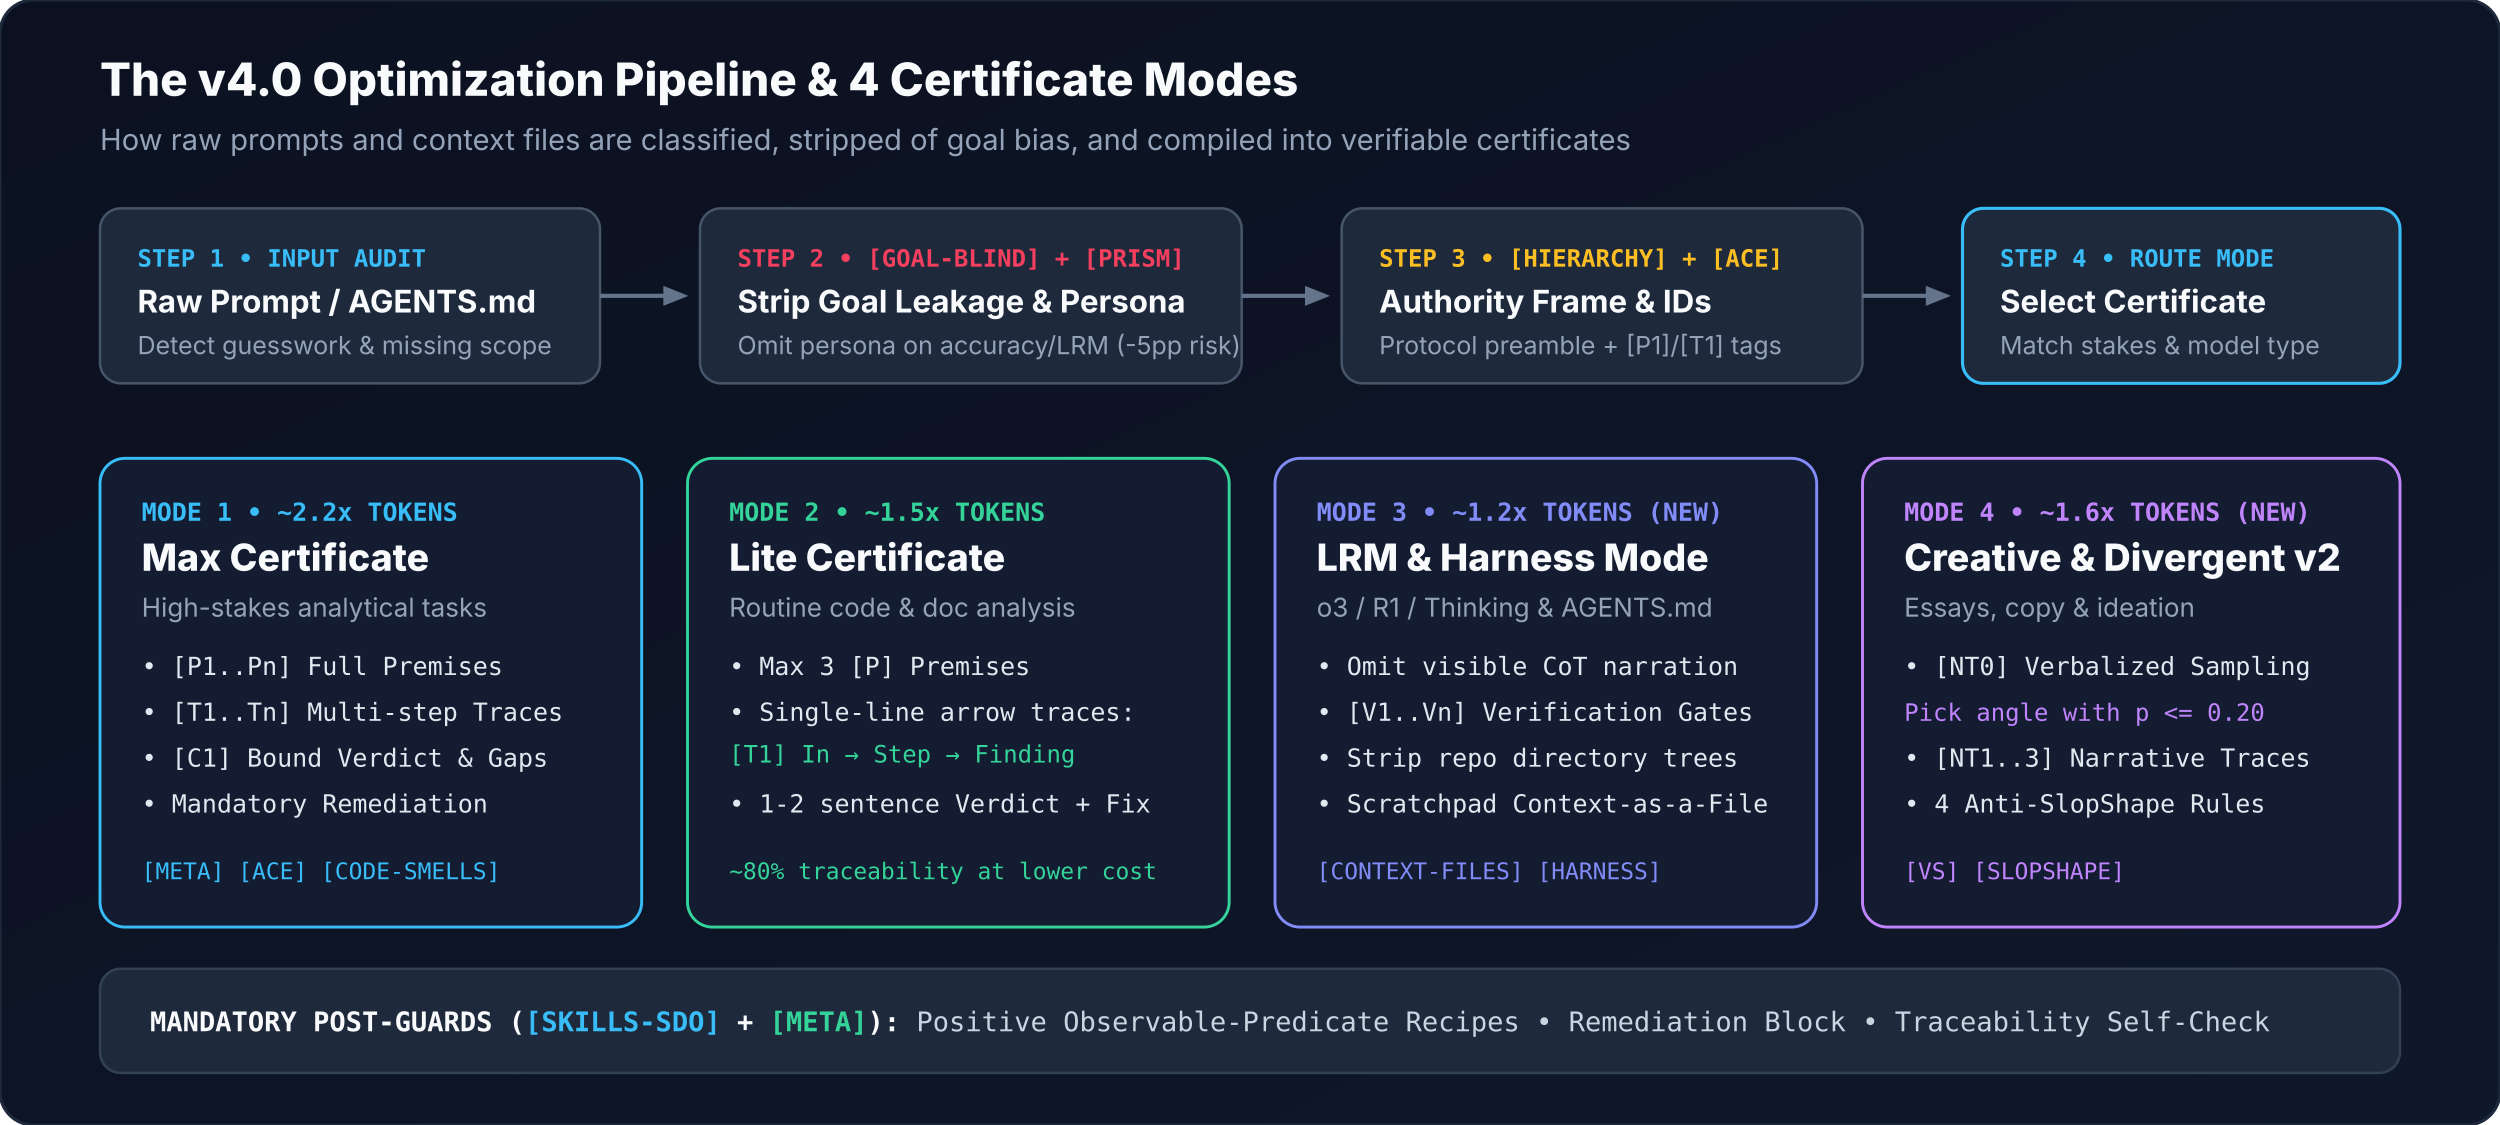
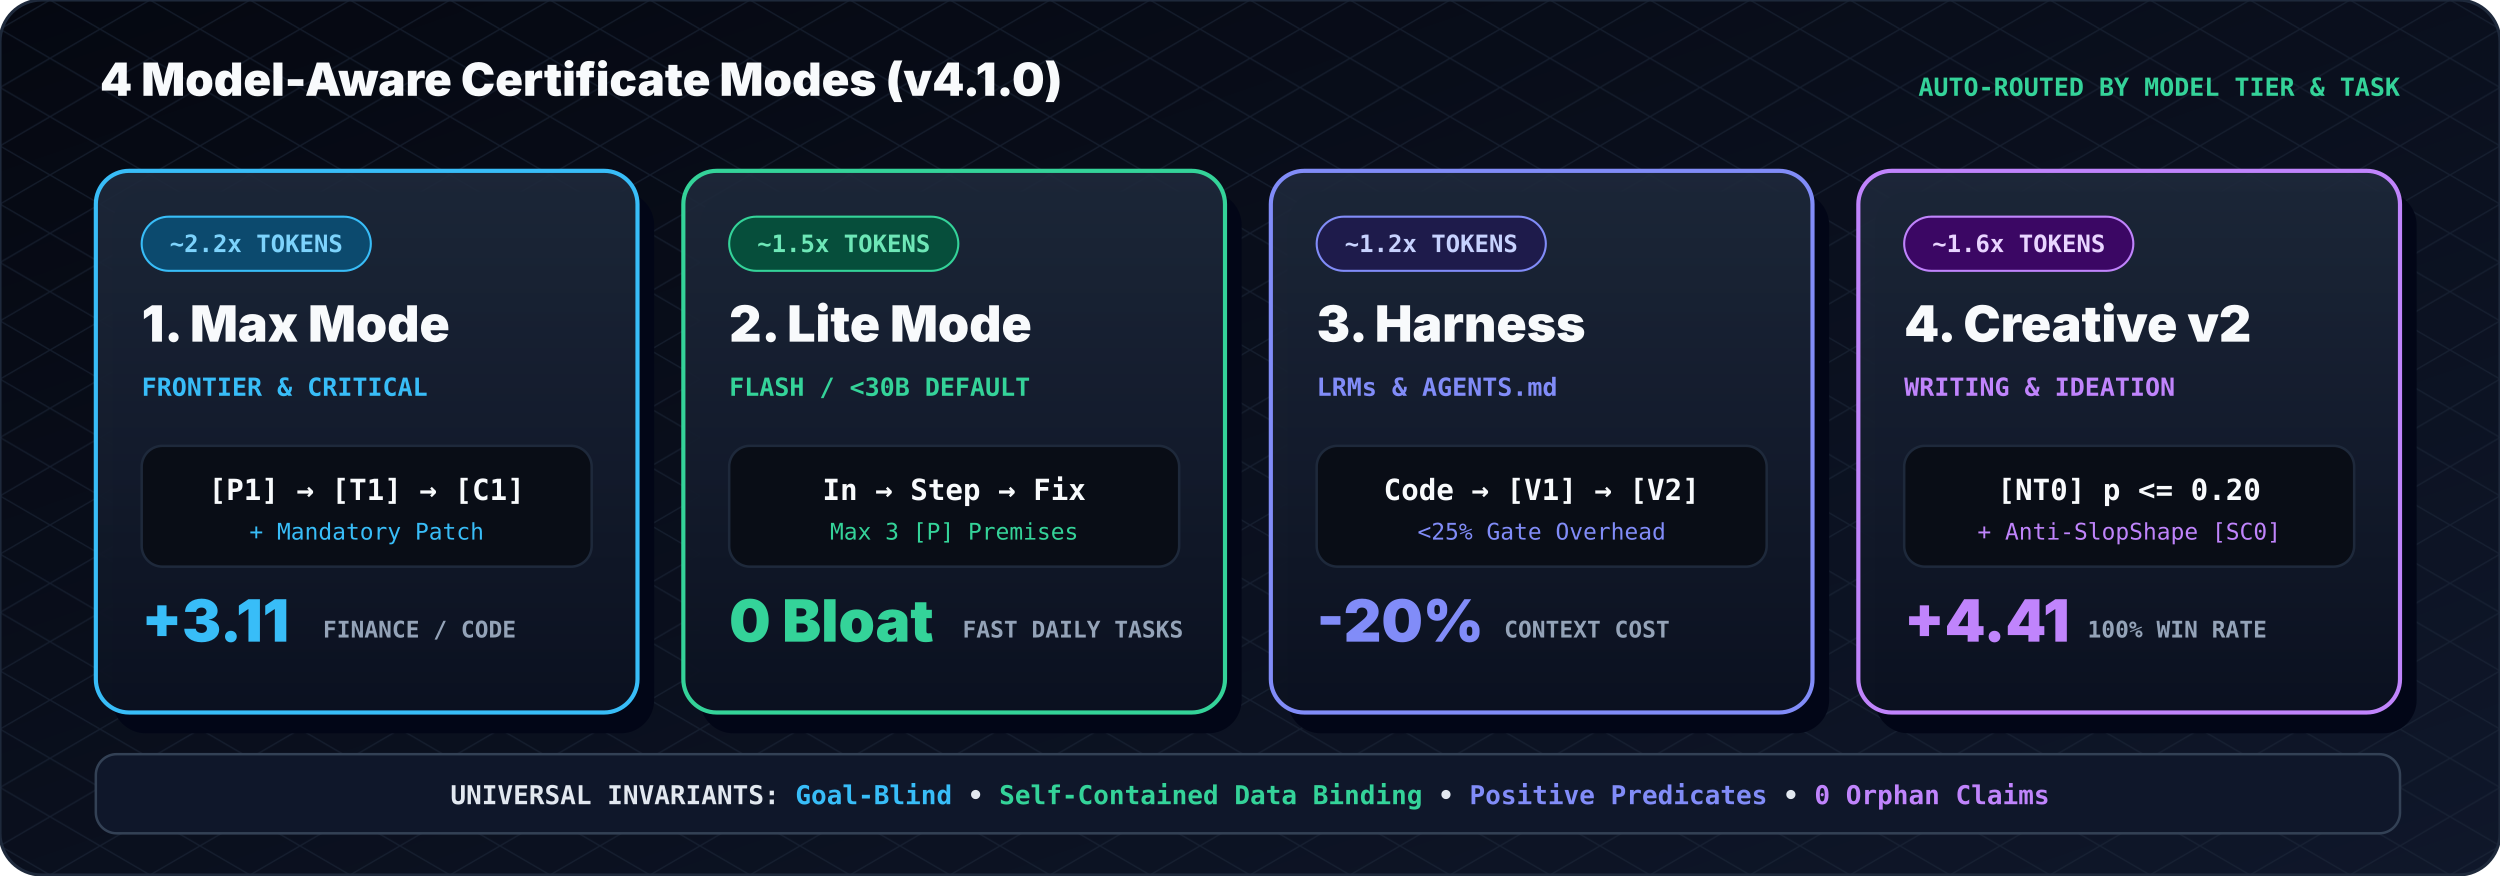
- <svg xmlns="http://www.w3.org/2000/svg" viewBox="0 0 1200 540" width="100%" height="100%">
+ <svg xmlns="http://www.w3.org/2000/svg" viewBox="0 0 1200 420" width="100%" height="100%">
  <defs>
    <linearGradient id="bg2" x1="0%" y1="0%" x2="100%" y2="100%">
-       <stop offset="0%" stop-color="#0B1120" />
+       <stop offset="0%" stop-color="#050811" />
      <stop offset="100%" stop-color="#0F172A" />
    </linearGradient>
-     <marker id="arrow" viewBox="0 0 10 10" refX="8" refY="5" markerWidth="6" markerHeight="6" orient="auto-start-reverse">
-       <path d="M 0 1 L 10 5 L 0 9 z" fill="#64748B" />
-     </marker>
+     <linearGradient id="cardGrad" x1="0%" y1="0%" x2="0%" y2="100%">
+       <stop offset="0%" stop-color="#1E293B" stop-opacity="0.9" />
+       <stop offset="100%" stop-color="#0B1120" stop-opacity="0.96" />
+     </linearGradient>
+     <pattern id="isoGrid2" width="48" height="28" patternUnits="userSpaceOnUse">
+       <path d="M 24 0 L 48 14 L 24 28 L 0 14 Z" fill="none" stroke="#1E293B" stroke-width="0.7" />
+     </pattern>
  </defs>
-   <rect width="1200" height="540" rx="16" fill="url(#bg2)" stroke="#1E293B" stroke-width="1.5" />
-   <text x="48" y="46" font-family="-apple-system, BlinkMacSystemFont, 'Segoe UI', sans-serif" font-size="22" font-weight="800" fill="#F8FAFC">The v4.0 Optimization Pipeline &amp; 4 Certificate Modes</text>
-   <text x="48" y="72" font-family="-apple-system, BlinkMacSystemFont, 'Segoe UI', sans-serif" font-size="14" fill="#94A3B8">How raw prompts and context files are classified, stripped of goal bias, and compiled into verifiable certificates</text>
-   <rect x="48" y="100" width="240" height="84" rx="10" fill="#1E293B" stroke="#475569" stroke-width="1.2" />
-   <text x="66" y="128" font-family="ui-monospace, SFMono-Regular, monospace" font-size="11.5" font-weight="700" fill="#38BDF8">STEP 1 • INPUT AUDIT</text>
-   <text x="66" y="150" font-family="-apple-system, BlinkMacSystemFont, sans-serif" font-size="15" font-weight="700" fill="#F8FAFC">Raw Prompt / AGENTS.md</text>
-   <text x="66" y="170" font-family="-apple-system, BlinkMacSystemFont, sans-serif" font-size="12" fill="#94A3B8">Detect guesswork &amp; missing scope</text>
-   <line x1="288" y1="142" x2="328" y2="142" stroke="#64748B" stroke-width="2" marker-end="url(#arrow)" />
-   <rect x="336" y="100" width="260" height="84" rx="10" fill="#1E293B" stroke="#475569" stroke-width="1.2" />
-   <text x="354" y="128" font-family="ui-monospace, SFMono-Regular, monospace" font-size="11.5" font-weight="700" fill="#F43F5E">STEP 2 • [GOAL-BLIND] + [PRISM]</text>
-   <text x="354" y="150" font-family="-apple-system, BlinkMacSystemFont, sans-serif" font-size="15" font-weight="700" fill="#F8FAFC">Strip Goal Leakage &amp; Persona</text>
-   <text x="354" y="170" font-family="-apple-system, BlinkMacSystemFont, sans-serif" font-size="12" fill="#94A3B8">Omit persona on accuracy/LRM (-5pp risk)</text>
-   <line x1="596" y1="142" x2="636" y2="142" stroke="#64748B" stroke-width="2" marker-end="url(#arrow)" />
-   <rect x="644" y="100" width="250" height="84" rx="10" fill="#1E293B" stroke="#475569" stroke-width="1.2" />
-   <text x="662" y="128" font-family="ui-monospace, SFMono-Regular, monospace" font-size="11.5" font-weight="700" fill="#FBBF24">STEP 3 • [HIERARCHY] + [ACE]</text>
-   <text x="662" y="150" font-family="-apple-system, BlinkMacSystemFont, sans-serif" font-size="15" font-weight="700" fill="#F8FAFC">Authority Frame &amp; IDs</text>
-   <text x="662" y="170" font-family="-apple-system, BlinkMacSystemFont, sans-serif" font-size="12" fill="#94A3B8">Protocol preamble + [P1]/[T1] tags</text>
-   <line x1="894" y1="142" x2="934" y2="142" stroke="#64748B" stroke-width="2" marker-end="url(#arrow)" />
-   <rect x="942" y="100" width="210" height="84" rx="10" fill="#1E293B" stroke="#38BDF8" stroke-width="1.5" />
-   <text x="960" y="128" font-family="ui-monospace, SFMono-Regular, monospace" font-size="11.5" font-weight="700" fill="#38BDF8">STEP 4 • ROUTE MODE</text>
-   <text x="960" y="150" font-family="-apple-system, BlinkMacSystemFont, sans-serif" font-size="15" font-weight="700" fill="#F8FAFC">Select Certificate</text>
-   <text x="960" y="170" font-family="-apple-system, BlinkMacSystemFont, sans-serif" font-size="12" fill="#94A3B8">Match stakes &amp; model type</text>
-   <rect x="48" y="220" width="260" height="225" rx="12" fill="#131C31" stroke="#38BDF8" stroke-width="1.4" />
-   <text x="68" y="250" font-family="ui-monospace, SFMono-Regular, monospace" font-size="12" font-weight="700" fill="#38BDF8">MODE 1 • ~2.2x TOKENS</text>
-   <text x="68" y="274" font-family="-apple-system, BlinkMacSystemFont, sans-serif" font-size="18" font-weight="800" fill="#F8FAFC">Max Certificate</text>
-   <text x="68" y="296" font-family="-apple-system, BlinkMacSystemFont, sans-serif" font-size="12.5" fill="#94A3B8">High-stakes analytical tasks</text>
-   <text x="68" y="324" font-family="ui-monospace, SFMono-Regular, monospace" font-size="12" fill="#E2E8F0">• [P1..Pn] Full Premises</text>
-   <text x="68" y="346" font-family="ui-monospace, SFMono-Regular, monospace" font-size="12" fill="#E2E8F0">• [T1..Tn] Multi-step Traces</text>
-   <text x="68" y="368" font-family="ui-monospace, SFMono-Regular, monospace" font-size="12" fill="#E2E8F0">• [C1] Bound Verdict &amp; Gaps</text>
-   <text x="68" y="390" font-family="ui-monospace, SFMono-Regular, monospace" font-size="12" fill="#E2E8F0">• Mandatory Remediation</text>
-   <text x="68" y="422" font-family="ui-monospace, SFMono-Regular, monospace" font-size="11" fill="#38BDF8">[META] [ACE] [CODE-SMELLS]</text>
-   <rect x="330" y="220" width="260" height="225" rx="12" fill="#131C31" stroke="#34D399" stroke-width="1.4" />
-   <text x="350" y="250" font-family="ui-monospace, SFMono-Regular, monospace" font-size="12" font-weight="700" fill="#34D399">MODE 2 • ~1.5x TOKENS</text>
-   <text x="350" y="274" font-family="-apple-system, BlinkMacSystemFont, sans-serif" font-size="18" font-weight="800" fill="#F8FAFC">Lite Certificate</text>
-   <text x="350" y="296" font-family="-apple-system, BlinkMacSystemFont, sans-serif" font-size="12.5" fill="#94A3B8">Routine code &amp; doc analysis</text>
-   <text x="350" y="324" font-family="ui-monospace, SFMono-Regular, monospace" font-size="12" fill="#E2E8F0">• Max 3 [P] Premises</text>
-   <text x="350" y="346" font-family="ui-monospace, SFMono-Regular, monospace" font-size="12" fill="#E2E8F0">• Single-line arrow traces:</text>
-   <text x="350" y="366" font-family="ui-monospace, SFMono-Regular, monospace" font-size="11.5" fill="#34D399">  [T1] In → Step → Finding</text>
-   <text x="350" y="390" font-family="ui-monospace, SFMono-Regular, monospace" font-size="12" fill="#E2E8F0">• 1-2 sentence Verdict + Fix</text>
-   <text x="350" y="422" font-family="ui-monospace, SFMono-Regular, monospace" font-size="11" fill="#34D399">~80% traceability at lower cost</text>
-   <rect x="612" y="220" width="260" height="225" rx="12" fill="#131C31" stroke="#818CF8" stroke-width="1.4" />
-   <text x="632" y="250" font-family="ui-monospace, SFMono-Regular, monospace" font-size="12" font-weight="700" fill="#818CF8">MODE 3 • ~1.2x TOKENS (NEW)</text>
-   <text x="632" y="274" font-family="-apple-system, BlinkMacSystemFont, sans-serif" font-size="18" font-weight="800" fill="#F8FAFC">LRM &amp; Harness Mode</text>
-   <text x="632" y="296" font-family="-apple-system, BlinkMacSystemFont, sans-serif" font-size="12.5" fill="#94A3B8">o3 / R1 / Thinking &amp; AGENTS.md</text>
-   <text x="632" y="324" font-family="ui-monospace, SFMono-Regular, monospace" font-size="12" fill="#E2E8F0">• Omit visible CoT narration</text>
-   <text x="632" y="346" font-family="ui-monospace, SFMono-Regular, monospace" font-size="12" fill="#E2E8F0">• [V1..Vn] Verification Gates</text>
-   <text x="632" y="368" font-family="ui-monospace, SFMono-Regular, monospace" font-size="12" fill="#E2E8F0">• Strip repo directory trees</text>
-   <text x="632" y="390" font-family="ui-monospace, SFMono-Regular, monospace" font-size="12" fill="#E2E8F0">• Scratchpad Context-as-a-File</text>
-   <text x="632" y="422" font-family="ui-monospace, SFMono-Regular, monospace" font-size="11" fill="#818CF8">[CONTEXT-FILES] [HARNESS]</text>
-   <rect x="894" y="220" width="258" height="225" rx="12" fill="#131C31" stroke="#C084FC" stroke-width="1.4" />
-   <text x="914" y="250" font-family="ui-monospace, SFMono-Regular, monospace" font-size="12" font-weight="700" fill="#C084FC">MODE 4 • ~1.6x TOKENS (NEW)</text>
-   <text x="914" y="274" font-family="-apple-system, BlinkMacSystemFont, sans-serif" font-size="18" font-weight="800" fill="#F8FAFC">Creative &amp; Divergent v2</text>
-   <text x="914" y="296" font-family="-apple-system, BlinkMacSystemFont, sans-serif" font-size="12.5" fill="#94A3B8">Essays, copy &amp; ideation</text>
-   <text x="914" y="324" font-family="ui-monospace, SFMono-Regular, monospace" font-size="12" fill="#E2E8F0">• [NT0] Verbalized Sampling</text>
-   <text x="914" y="346" font-family="ui-monospace, SFMono-Regular, monospace" font-size="11.5" fill="#C084FC">  Pick angle with p &lt;= 0.20</text>
-   <text x="914" y="368" font-family="ui-monospace, SFMono-Regular, monospace" font-size="12" fill="#E2E8F0">• [NT1..3] Narrative Traces</text>
-   <text x="914" y="390" font-family="ui-monospace, SFMono-Regular, monospace" font-size="12" fill="#E2E8F0">• 4 Anti-SlopShape Rules</text>
-   <text x="914" y="422" font-family="ui-monospace, SFMono-Regular, monospace" font-size="11" fill="#C084FC">[VS] [SLOPSHAPE]</text>
-   <rect x="48" y="465" width="1104" height="50" rx="10" fill="#1E293B" stroke="#334155" stroke-width="1.2" />
-   <text x="72" y="495" font-family="ui-monospace, SFMono-Regular, monospace" font-size="13" font-weight="600" fill="#F8FAFC">
-     MANDATORY POST-GUARDS (<tspan fill="#38BDF8">[SKILLS-SDO]</tspan> + <tspan fill="#34D399">[META]</tspan>): <tspan font-weight="400" fill="#CBD5E1">Positive Observable-Predicate Recipes • Remediation Block • Traceability Self-Check</tspan>
+   <rect width="1200" height="420" rx="20" fill="url(#bg2)" stroke="#1E293B" stroke-width="1.5" />
+   <rect width="1200" height="420" rx="20" fill="url(#isoGrid2)" opacity="0.55" />
+   <text x="48" y="46" font-family="-apple-system, BlinkMacSystemFont, 'Segoe UI', sans-serif" font-size="22" font-weight="900" fill="#F8FAFC">4 Model-Aware Certificate Modes (v4.1.0)</text>
+   <text x="1152" y="46" text-anchor="end" font-family="ui-monospace, monospace" font-size="12" font-weight="700" fill="#34D399">AUTO-ROUTED BY MODEL TIER &amp; TASK</text>
+   <g>
+     <animateTransform attributeName="transform" type="translate" values="0,0; 0,-8; 0,0" dur="3.8s" repeatCount="indefinite" />
+     <rect x="54" y="92" width="260" height="260" rx="16" fill="#020617" />
+     <rect x="46" y="82" width="260" height="260" rx="16" fill="url(#cardGrad)" stroke="#38BDF8" stroke-width="2" />
+     <rect x="68" y="104" width="110" height="26" rx="13" fill="#0C4A6E" stroke="#38BDF8" stroke-width="1" />
+     <text x="123" y="121" text-anchor="middle" font-family="ui-monospace, monospace" font-size="11.5" font-weight="800" fill="#7DD3FC">~2.2x TOKENS</text>
+     <text x="68" y="164" font-family="-apple-system, sans-serif" font-size="24" font-weight="900" fill="#F8FAFC">1. Max Mode</text>
+     <text x="68" y="190" font-family="ui-monospace, monospace" font-size="12" font-weight="700" fill="#38BDF8">FRONTIER &amp; CRITICAL</text>
+     <rect x="68" y="214" width="216" height="58" rx="10" fill="#090D16" stroke="#1E293B" stroke-width="1.2" />
+     <text x="176" y="240" text-anchor="middle" font-family="ui-monospace, monospace" font-size="14" font-weight="800" fill="#F8FAFC">[P1] → [T1] → [C1]</text>
+     <text x="176" y="259" text-anchor="middle" font-family="ui-monospace, monospace" font-size="11" fill="#38BDF8">+ Mandatory Patch</text>
+     <text x="68" y="308" font-family="-apple-system, sans-serif" font-size="28" font-weight="900" fill="#38BDF8">+3.11</text>
+     <text x="155" y="306" font-family="ui-monospace, monospace" font-size="11" font-weight="700" fill="#94A3B8">FINANCE / CODE</text>
+   </g>
+   <g>
+     <animateTransform attributeName="transform" type="translate" values="0,0; 0,-8; 0,0" dur="3.8s" begin="0.4s" repeatCount="indefinite" />
+     <rect x="336" y="92" width="260" height="260" rx="16" fill="#020617" />
+     <rect x="328" y="82" width="260" height="260" rx="16" fill="url(#cardGrad)" stroke="#34D399" stroke-width="2" />
+     <rect x="350" y="104" width="110" height="26" rx="13" fill="#064E3B" stroke="#34D399" stroke-width="1" />
+     <text x="405" y="121" text-anchor="middle" font-family="ui-monospace, monospace" font-size="11.5" font-weight="800" fill="#6EE7B7">~1.5x TOKENS</text>
+     <text x="350" y="164" font-family="-apple-system, sans-serif" font-size="24" font-weight="900" fill="#F8FAFC">2. Lite Mode</text>
+     <text x="350" y="190" font-family="ui-monospace, monospace" font-size="12" font-weight="700" fill="#34D399">FLASH / &lt;30B DEFAULT</text>
+     <rect x="350" y="214" width="216" height="58" rx="10" fill="#090D16" stroke="#1E293B" stroke-width="1.2" />
+     <text x="458" y="240" text-anchor="middle" font-family="ui-monospace, monospace" font-size="14" font-weight="800" fill="#F8FAFC">In → Step → Fix</text>
+     <text x="458" y="259" text-anchor="middle" font-family="ui-monospace, monospace" font-size="11" fill="#34D399">Max 3 [P] Premises</text>
+     <text x="350" y="308" font-family="-apple-system, sans-serif" font-size="28" font-weight="900" fill="#34D399">0 Bloat</text>
+     <text x="462" y="306" font-family="ui-monospace, monospace" font-size="11" font-weight="700" fill="#94A3B8">FAST DAILY TASKS</text>
+   </g>
+   <g>
+     <animateTransform attributeName="transform" type="translate" values="0,0; 0,-8; 0,0" dur="3.8s" begin="0.8s" repeatCount="indefinite" />
+     <rect x="618" y="92" width="260" height="260" rx="16" fill="#020617" />
+     <rect x="610" y="82" width="260" height="260" rx="16" fill="url(#cardGrad)" stroke="#818CF8" stroke-width="2" />
+     <rect x="632" y="104" width="110" height="26" rx="13" fill="#1E1B4B" stroke="#818CF8" stroke-width="1" />
+     <text x="687" y="121" text-anchor="middle" font-family="ui-monospace, monospace" font-size="11.5" font-weight="800" fill="#C7D2FE">~1.2x TOKENS</text>
+     <text x="632" y="164" font-family="-apple-system, sans-serif" font-size="24" font-weight="900" fill="#F8FAFC">3. Harness</text>
+     <text x="632" y="190" font-family="ui-monospace, monospace" font-size="12" font-weight="700" fill="#818CF8">LRMs &amp; AGENTS.md</text>
+     <rect x="632" y="214" width="216" height="58" rx="10" fill="#090D16" stroke="#1E293B" stroke-width="1.2" />
+     <text x="740" y="240" text-anchor="middle" font-family="ui-monospace, monospace" font-size="14" font-weight="800" fill="#F8FAFC">Code → [V1] → [V2]</text>
+     <text x="740" y="259" text-anchor="middle" font-family="ui-monospace, monospace" font-size="11" fill="#818CF8">&lt;25% Gate Overhead</text>
+     <text x="632" y="308" font-family="-apple-system, sans-serif" font-size="28" font-weight="900" fill="#818CF8">-20%</text>
+     <text x="722" y="306" font-family="ui-monospace, monospace" font-size="11" font-weight="700" fill="#94A3B8">CONTEXT COST</text>
+   </g>
+   <g>
+     <animateTransform attributeName="transform" type="translate" values="0,0; 0,-8; 0,0" dur="3.8s" begin="1.2s" repeatCount="indefinite" />
+     <rect x="900" y="92" width="260" height="260" rx="16" fill="#020617" />
+     <rect x="892" y="82" width="260" height="260" rx="16" fill="url(#cardGrad)" stroke="#C084FC" stroke-width="2" />
+     <rect x="914" y="104" width="110" height="26" rx="13" fill="#3B0764" stroke="#C084FC" stroke-width="1" />
+     <text x="969" y="121" text-anchor="middle" font-family="ui-monospace, monospace" font-size="11.5" font-weight="800" fill="#E9D5FF">~1.6x TOKENS</text>
+     <text x="914" y="164" font-family="-apple-system, sans-serif" font-size="24" font-weight="900" fill="#F8FAFC">4. Creative v2</text>
+     <text x="914" y="190" font-family="ui-monospace, monospace" font-size="12" font-weight="700" fill="#C084FC">WRITING &amp; IDEATION</text>
+     <rect x="914" y="214" width="216" height="58" rx="10" fill="#090D16" stroke="#1E293B" stroke-width="1.2" />
+     <text x="1022" y="240" text-anchor="middle" font-family="ui-monospace, monospace" font-size="14" font-weight="800" fill="#F8FAFC">[NT0] p &lt;= 0.20</text>
+     <text x="1022" y="259" text-anchor="middle" font-family="ui-monospace, monospace" font-size="11" fill="#C084FC">+ Anti-SlopShape [SC0]</text>
+     <text x="914" y="308" font-family="-apple-system, sans-serif" font-size="28" font-weight="900" fill="#C084FC">+4.41</text>
+     <text x="1002" y="306" font-family="ui-monospace, monospace" font-size="11" font-weight="700" fill="#94A3B8">100% WIN RATE</text>
+   </g>
+   <rect x="46" y="362" width="1106" height="38" rx="10" fill="#0F172A" stroke="#334155" stroke-width="1.2" />
+   <text x="600" y="386" text-anchor="middle" font-family="ui-monospace, monospace" font-size="12.5" font-weight="700" fill="#E2E8F0">
+     UNIVERSAL INVARIANTS: <tspan fill="#38BDF8">Goal-Blind</tspan> • <tspan fill="#34D399">Self-Contained Data Binding</tspan> • <tspan fill="#818CF8">Positive Predicates</tspan> • <tspan fill="#C084FC">0 Orphan Claims</tspan>
  </text>
</svg>
